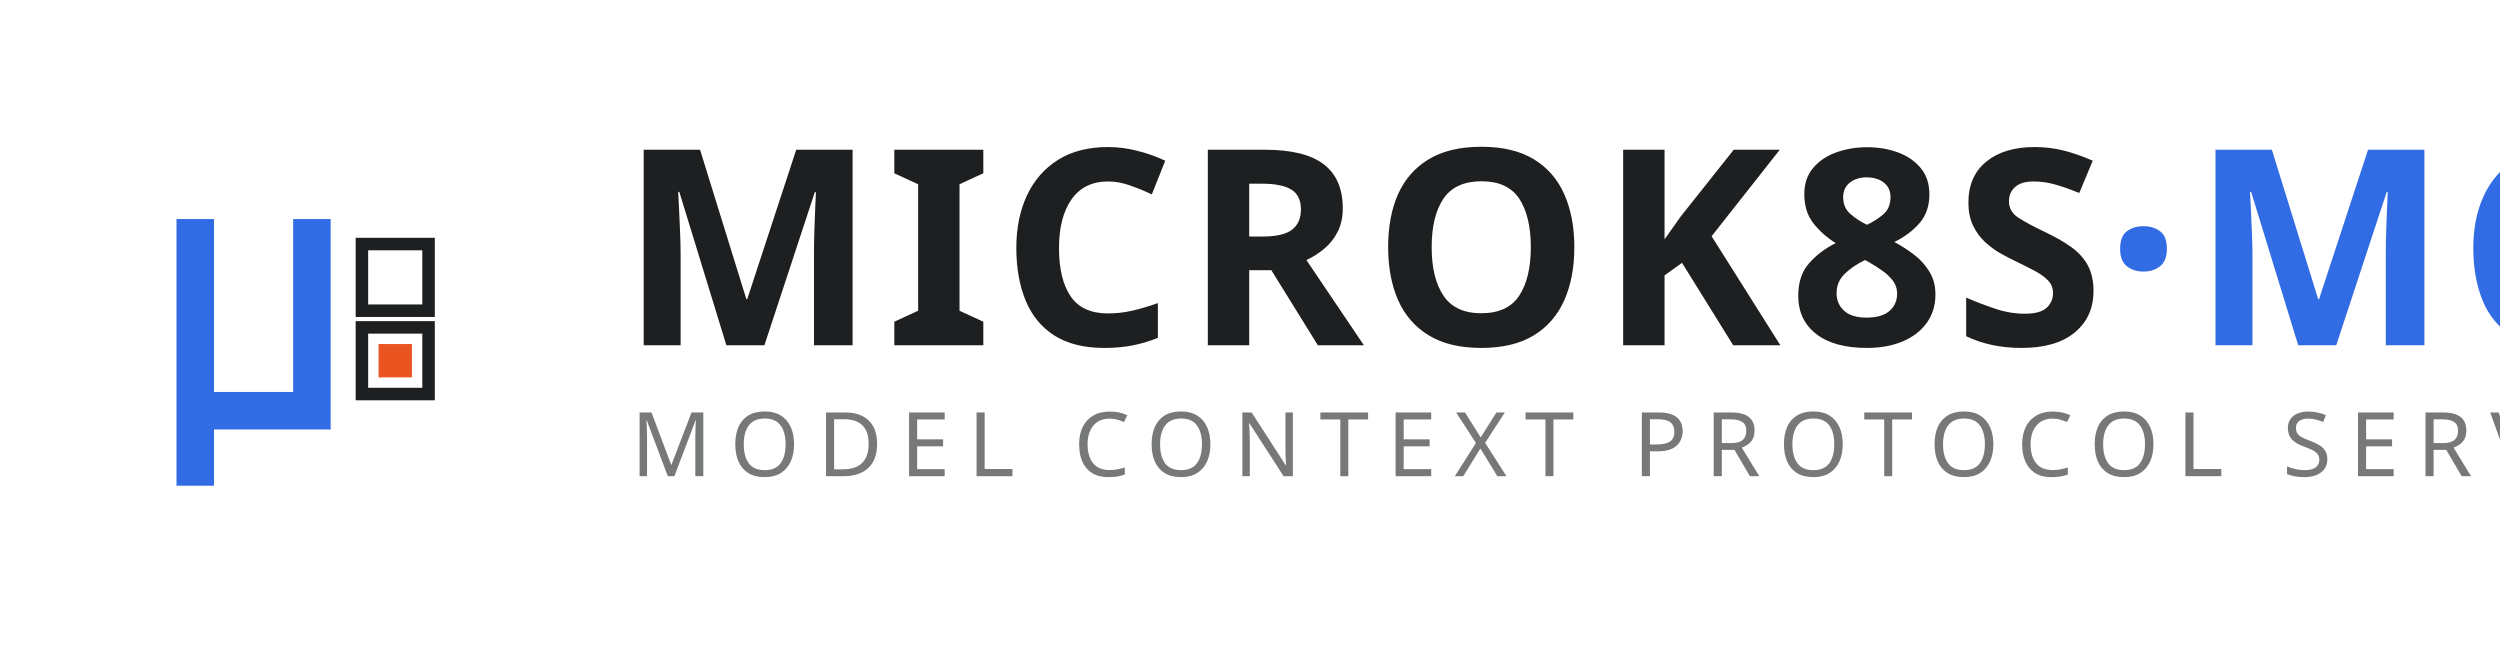
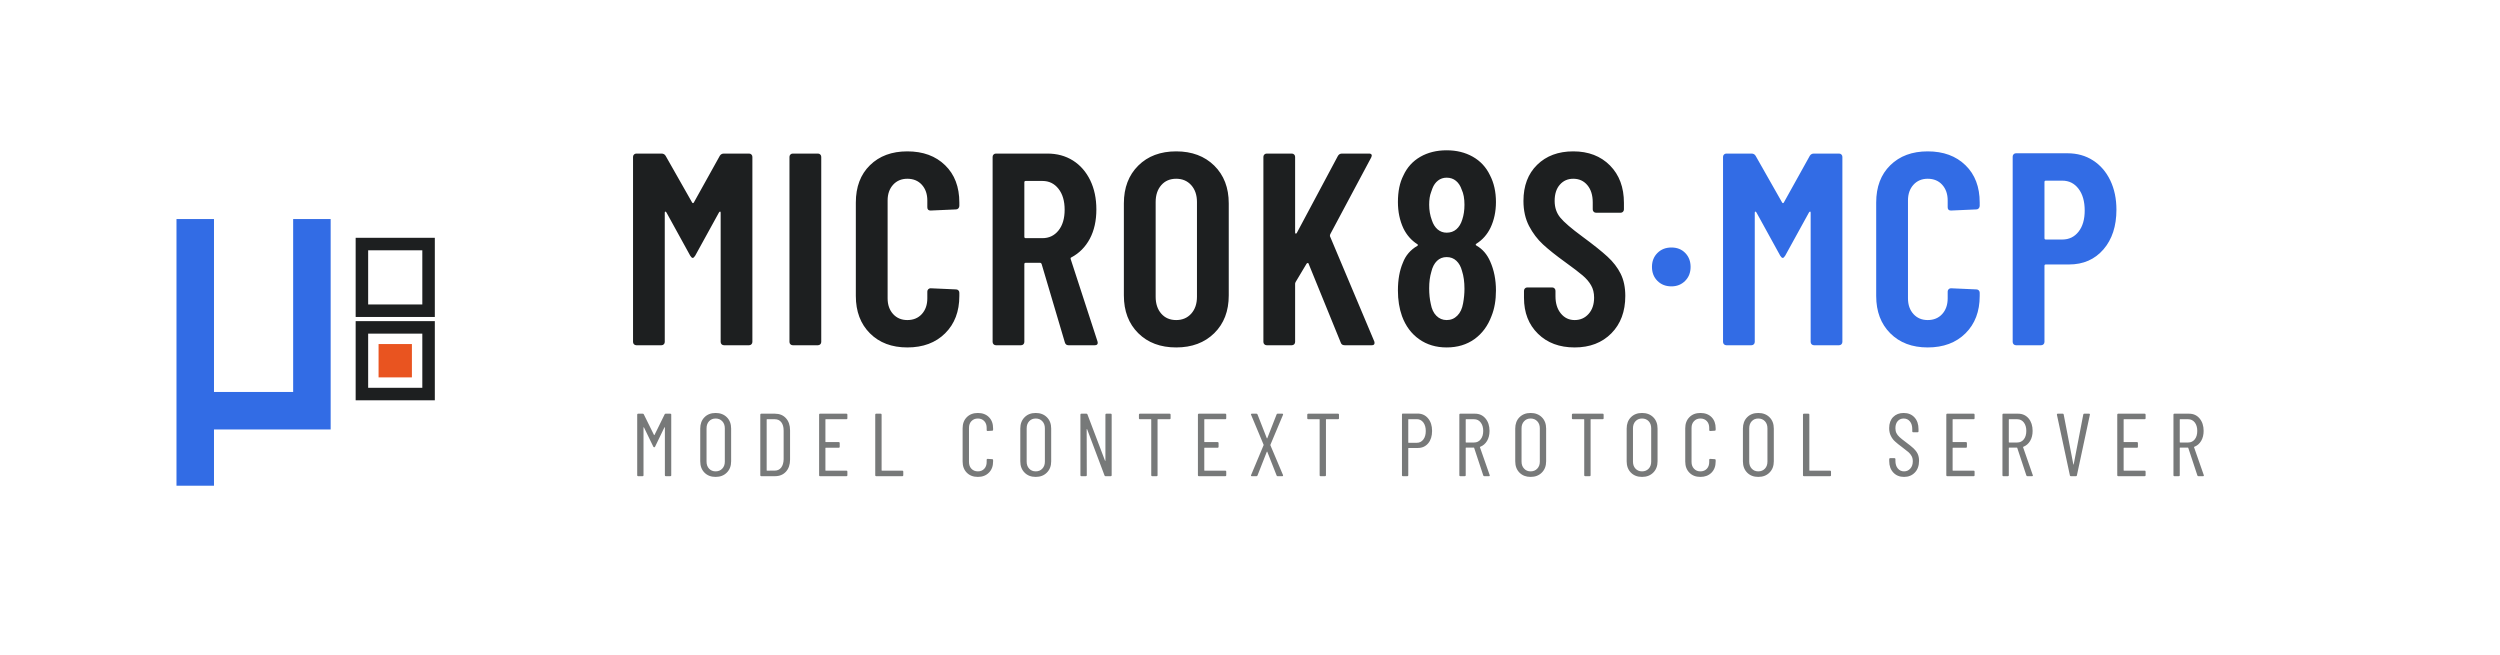
- <svg xmlns="http://www.w3.org/2000/svg" viewBox="0 0 420 110" width="840" height="220">
+ <svg xmlns="http://www.w3.org/2000/svg" viewBox="0 0 420 110" width="840" height="220" role="img" aria-labelledby="title">
  <g transform="translate(16,20) scale(0.7)">
    <path d="M24 24 24 88M24 62 24 70 52 70 52 24" fill="none" stroke="#326ce5" stroke-width="9" stroke-linejoin="miter" />
    <g fill="none" stroke="#1d1f20" stroke-width="3">
      <rect x="64" y="30" width="16" height="16" />
      <rect x="64" y="50" width="16" height="16" />
    </g>
    <rect x="68" y="54" width="8" height="8" fill="#e95420" />
  </g>
-   <text x="104" y="58" font-family="Barlow Condensed, Barlow, Arial Narrow, sans-serif" font-weight="600" font-size="46" letter-spacing="1.4" fill="#1d1f20">MICROK8S<tspan fill="#326ce5">·MCP</tspan>
-   </text>
-   <text x="106" y="80" font-family="Barlow Condensed, Barlow, Arial Narrow, sans-serif" font-size="15" letter-spacing="3" fill="#1d1f20" opacity="0.6">MODEL CONTEXT PROTOCOL SERVER</text>
+   <path fill="#1d1f20" d="M121.62 25.8H125.85Q126.08 25.8 126.24 25.96Q126.4 26.12 126.4 26.35V57.45Q126.4 57.68 126.24 57.84Q126.08 58 125.85 58H121.62Q121.39 58 121.23 57.84Q121.07 57.68 121.07 57.45V35.74Q121.07 35.55 120.97 35.55Q120.88 35.55 120.79 35.69L116.79 42.96Q116.56 43.33 116.37 43.33Q116.19 43.33 115.96 42.96L111.96 35.69Q111.87 35.55 111.77 35.55Q111.68 35.55 111.68 35.74V57.45Q111.68 57.68 111.52 57.84Q111.36 58 111.13 58H106.9Q106.67 58 106.51 57.84Q106.35 57.68 106.35 57.45V26.35Q106.35 26.12 106.51 25.96Q106.67 25.8 106.9 25.8H111.13Q111.59 25.8 111.82 26.17L116.28 34.03Q116.42 34.22 116.56 34.03L120.93 26.17Q121.16 25.8 121.62 25.8ZM132.63 57.45V26.35Q132.63 26.12 132.79 25.96Q132.95 25.8 133.18 25.8H137.42Q137.65 25.8 137.81 25.96Q137.97 26.12 137.97 26.35V57.45Q137.97 57.68 137.81 57.84Q137.65 58 137.42 58H133.18Q132.95 58 132.79 57.84Q132.63 57.68 132.63 57.45ZM143.78 49.72V34.03Q143.78 30.08 146.15 27.76Q148.52 25.43 152.43 25.43Q156.39 25.43 158.78 27.76Q161.17 30.08 161.17 34.03V34.59Q161.17 34.82 161.01 35Q160.85 35.18 160.62 35.18L156.34 35.37Q155.79 35.37 155.79 34.82V33.67Q155.79 32.06 154.87 31.04Q153.95 30.03 152.43 30.03Q150.96 30.03 150.04 31.04Q149.12 32.06 149.12 33.67V50.13Q149.12 51.74 150.04 52.76Q150.96 53.77 152.43 53.77Q153.95 53.77 154.87 52.76Q155.79 51.74 155.79 50.13V48.98Q155.79 48.75 155.95 48.59Q156.11 48.43 156.34 48.43L160.62 48.62Q160.85 48.62 161.01 48.78Q161.17 48.94 161.17 49.17V49.72Q161.17 53.63 158.78 56Q156.39 58.37 152.43 58.37Q148.52 58.37 146.15 56Q143.78 53.63 143.78 49.72ZM178.9 57.54 174.99 44.34Q174.9 44.15 174.76 44.15H172.32Q172.09 44.15 172.09 44.38V57.45Q172.09 57.68 171.93 57.84Q171.77 58 171.54 58H167.31Q167.08 58 166.92 57.84Q166.76 57.68 166.76 57.45V26.35Q166.76 26.12 166.92 25.96Q167.08 25.8 167.31 25.8H175.96Q178.4 25.8 180.26 26.97Q182.12 28.15 183.16 30.29Q184.19 32.42 184.19 35.18Q184.19 38.04 183.09 40.11Q181.98 42.18 180.01 43.23Q179.82 43.28 179.87 43.51L184.38 57.36Q184.42 57.45 184.42 57.59Q184.42 58 183.92 58H179.5Q179.04 58 178.9 57.54ZM172.09 30.63V39.78Q172.09 40.01 172.32 40.01H175.13Q176.79 40.01 177.82 38.73Q178.86 37.44 178.86 35.23Q178.86 33.02 177.82 31.71Q176.79 30.4 175.13 30.4H172.32Q172.09 30.4 172.09 30.63ZM188.81 49.63V34.17Q188.81 30.22 191.23 27.82Q193.64 25.43 197.6 25.43Q201.55 25.43 203.99 27.82Q206.43 30.22 206.43 34.17V49.63Q206.43 53.58 203.99 55.98Q201.55 58.37 197.6 58.37Q193.64 58.37 191.23 55.98Q188.81 53.58 188.81 49.63ZM201.09 49.86V33.94Q201.09 32.19 200.13 31.11Q199.16 30.03 197.6 30.03Q196.03 30.03 195.09 31.11Q194.15 32.19 194.15 33.94V49.86Q194.15 51.61 195.09 52.69Q196.03 53.77 197.6 53.77Q199.16 53.77 200.13 52.69Q201.09 51.61 201.09 49.86ZM212.25 57.45V26.35Q212.25 26.12 212.41 25.96Q212.57 25.8 212.8 25.8H217.03Q217.26 25.8 217.42 25.96Q217.58 26.12 217.58 26.35V39.05Q217.58 39.23 217.67 39.25Q217.77 39.28 217.86 39.14L224.76 26.21Q224.99 25.8 225.45 25.8H230Q230.32 25.8 230.42 25.98Q230.51 26.17 230.37 26.44L223.47 39.37Q223.42 39.55 223.42 39.65L230.88 57.36Q230.92 57.45 230.92 57.63Q230.92 58 230.46 58H225.91Q225.4 58 225.26 57.59L219.84 44.29Q219.79 44.15 219.7 44.18Q219.61 44.2 219.51 44.29L217.67 47.37Q217.58 47.56 217.58 47.65V57.45Q217.58 57.68 217.42 57.84Q217.26 58 217.03 58H212.8Q212.57 58 212.41 57.84Q212.25 57.68 212.25 57.45ZM248.05 41.26Q249.57 42.13 250.35 43.92Q251.32 46.09 251.32 48.8Q251.32 51.24 250.58 53.08Q249.66 55.56 247.71 56.97Q245.75 58.37 243.04 58.37Q240.37 58.37 238.42 56.99Q236.46 55.61 235.54 53.12Q234.85 51.19 234.85 48.8Q234.85 46.09 235.68 44.15Q236.37 42.31 238.12 41.3Q238.3 41.16 238.12 41.03Q236.6 40.06 235.77 38.36Q234.85 36.38 234.85 33.94Q234.85 31.27 235.77 29.48Q236.69 27.46 238.6 26.35Q240.51 25.25 243.04 25.25Q245.52 25.25 247.43 26.33Q249.34 27.41 250.31 29.43Q251.32 31.37 251.32 33.94Q251.32 36.33 250.4 38.27Q249.57 39.97 248.05 40.93Q247.78 41.12 248.05 41.26ZM240.42 32.29Q240.1 33.11 240.1 34.4Q240.1 35.78 240.56 37.02Q240.88 37.99 241.52 38.54Q242.17 39.09 243.04 39.09Q244.01 39.09 244.67 38.52Q245.34 37.94 245.66 36.89Q246.03 35.78 246.03 34.4Q246.03 32.84 245.57 31.87Q245.25 30.91 244.6 30.38Q243.96 29.85 243.04 29.85Q242.21 29.85 241.59 30.33Q240.97 30.81 240.65 31.64ZM246.03 48.52Q246.03 46.78 245.62 45.53Q245.34 44.43 244.67 43.81Q244.01 43.19 243.04 43.19Q242.07 43.19 241.41 43.83Q240.74 44.48 240.46 45.67Q240.1 46.87 240.1 48.43Q240.1 49.86 240.37 51.05Q240.6 52.34 241.31 53.05Q242.03 53.77 243.04 53.77Q244.1 53.77 244.83 53.03Q245.57 52.3 245.8 50.96Q246.03 49.72 246.03 48.52ZM256.03 50.04V48.85Q256.03 48.62 256.19 48.45Q256.35 48.29 256.58 48.29H260.77Q261 48.29 261.16 48.45Q261.32 48.62 261.32 48.85V49.77Q261.32 51.56 262.22 52.66Q263.12 53.77 264.54 53.77Q265.97 53.77 266.89 52.73Q267.81 51.7 267.81 50Q267.81 48.8 267.3 47.93Q266.8 47.05 265.88 46.27Q264.96 45.49 262.93 44.02Q260.63 42.36 259.23 41.07Q257.83 39.78 256.88 37.97Q255.94 36.15 255.94 33.76Q255.94 29.94 258.24 27.69Q260.54 25.43 264.31 25.43Q268.13 25.43 270.48 27.8Q272.82 30.17 272.82 34.08V35.18Q272.82 35.41 272.66 35.58Q272.5 35.74 272.27 35.74H268.13Q267.9 35.74 267.74 35.58Q267.58 35.41 267.58 35.18V33.99Q267.58 32.19 266.68 31.11Q265.78 30.03 264.31 30.03Q262.93 30.03 262.06 31.02Q261.18 32.01 261.18 33.76Q261.18 35.41 262.13 36.56Q263.07 37.71 265.83 39.74Q268.64 41.81 270.06 43.12Q271.49 44.43 272.27 45.99Q273.05 47.56 273.05 49.72Q273.05 53.63 270.71 56Q268.36 58.37 264.54 58.37Q260.72 58.37 258.38 56.07Q256.03 53.77 256.03 50.04Z" />
+   <path fill="#326ce5" d="M277.53 44.84Q277.53 43.42 278.45 42.5Q279.37 41.58 280.8 41.58Q282.23 41.58 283.12 42.5Q284.02 43.42 284.02 44.84Q284.02 46.27 283.1 47.19Q282.18 48.11 280.8 48.11Q279.37 48.11 278.45 47.19Q277.53 46.27 277.53 44.84ZM304.74 25.8H308.97Q309.2 25.8 309.36 25.96Q309.52 26.12 309.52 26.35V57.45Q309.52 57.68 309.36 57.84Q309.2 58 308.97 58H304.74Q304.51 58 304.35 57.84Q304.19 57.68 304.19 57.45V35.74Q304.19 35.55 304.1 35.55Q304 35.55 303.91 35.69L299.91 42.96Q299.68 43.33 299.5 43.33Q299.31 43.33 299.08 42.96L295.08 35.69Q294.99 35.55 294.9 35.55Q294.8 35.55 294.8 35.74V57.45Q294.8 57.68 294.64 57.84Q294.48 58 294.25 58H290.02Q289.79 58 289.63 57.84Q289.47 57.68 289.47 57.45V26.35Q289.47 26.12 289.63 25.96Q289.79 25.8 290.02 25.8H294.25Q294.71 25.8 294.94 26.17L299.4 34.03Q299.54 34.22 299.68 34.03L304.05 26.17Q304.28 25.8 304.74 25.8ZM315.2 49.72V34.03Q315.2 30.08 317.57 27.76Q319.94 25.43 323.85 25.43Q327.81 25.43 330.2 27.76Q332.59 30.08 332.59 34.03V34.59Q332.59 34.82 332.43 35Q332.27 35.18 332.04 35.18L327.76 35.37Q327.21 35.37 327.21 34.82V33.67Q327.21 32.06 326.29 31.04Q325.37 30.03 323.85 30.03Q322.38 30.03 321.46 31.04Q320.54 32.06 320.54 33.67V50.13Q320.54 51.74 321.46 52.76Q322.38 53.77 323.85 53.77Q325.37 53.77 326.29 52.76Q327.21 51.74 327.21 50.13V48.98Q327.21 48.75 327.37 48.59Q327.53 48.43 327.76 48.43L332.04 48.62Q332.27 48.62 332.43 48.78Q332.59 48.94 332.59 49.17V49.72Q332.59 53.63 330.2 56Q327.81 58.37 323.85 58.37Q319.94 58.37 317.57 56Q315.2 53.63 315.2 49.72ZM355.56 35.23Q355.56 39.37 353.38 41.9Q351.19 44.43 347.61 44.43H343.7Q343.47 44.43 343.47 44.66V57.45Q343.47 57.68 343.31 57.84Q343.14 58 342.91 58H338.68Q338.45 58 338.29 57.84Q338.13 57.68 338.13 57.45V26.31Q338.13 26.08 338.29 25.91Q338.45 25.75 338.68 25.75H347.33Q349.77 25.75 351.63 26.95Q353.49 28.15 354.53 30.31Q355.56 32.47 355.56 35.23ZM350.23 35.37Q350.23 33.07 349.19 31.71Q348.16 30.35 346.46 30.35H343.7Q343.47 30.35 343.47 30.58V40.01Q343.47 40.24 343.7 40.24H346.46Q348.16 40.24 349.19 38.93Q350.23 37.62 350.23 35.37Z" />
+   <path fill="#1d1f20" opacity="0.6" d="M111.83 69.5H112.61Q112.77 69.5 112.77 69.65V79.85Q112.77 80 112.61 80H111.85Q111.7 80 111.7 79.85V71.81Q111.7 71.77 111.68 71.77Q111.66 71.77 111.62 71.8L110.06 75.03Q110.02 75.14 109.92 75.14Q109.8 75.14 109.75 75.03L108.19 71.81Q108.16 71.78 108.14 71.78Q108.11 71.78 108.11 71.83V79.85Q108.11 80 107.97 80H107.2Q107.05 80 107.05 79.85V69.65Q107.05 69.5 107.2 69.5H107.98Q108.11 69.5 108.16 69.61L109.87 73.07Q109.89 73.1 109.91 73.1Q109.94 73.1 109.96 73.07L111.66 69.61Q111.7 69.5 111.83 69.5ZM117.64 77.5V72Q117.64 70.82 118.35 70.1Q119.06 69.38 120.22 69.38Q121.39 69.38 122.11 70.1Q122.83 70.82 122.83 72V77.5Q122.83 78.67 122.11 79.39Q121.39 80.12 120.22 80.12Q119.06 80.12 118.35 79.4Q117.64 78.68 117.64 77.5ZM121.77 77.56V71.96Q121.77 71.22 121.34 70.77Q120.91 70.31 120.22 70.31Q119.55 70.31 119.12 70.77Q118.7 71.22 118.7 71.96V77.56Q118.7 78.28 119.12 78.73Q119.55 79.19 120.22 79.19Q120.91 79.19 121.34 78.73Q121.77 78.28 121.77 77.56ZM127.73 79.85V69.65Q127.73 69.5 127.89 69.5H130.19Q131.35 69.5 132.04 70.26Q132.73 71.02 132.73 72.29V77.21Q132.73 78.48 132.04 79.24Q131.35 80 130.19 80H127.89Q127.73 80 127.73 79.85ZM128.86 79.07 130.18 79.06Q130.84 79.06 131.24 78.55Q131.63 78.03 131.65 77.17V72.33Q131.65 71.45 131.26 70.94Q130.87 70.43 130.18 70.43H128.86Q128.8 70.43 128.8 70.49V79.01Q128.8 79.07 128.86 79.07ZM142.21 70.43H138.73Q138.67 70.43 138.67 70.49V74.21Q138.67 74.27 138.73 74.27H140.92Q141.07 74.27 141.07 74.42V75.06Q141.07 75.22 140.92 75.22H138.73Q138.67 75.22 138.67 75.28V79.01Q138.67 79.07 138.73 79.07H142.21Q142.36 79.07 142.36 79.22V79.85Q142.36 80 142.21 80H137.75Q137.61 80 137.61 79.85V69.65Q137.61 69.5 137.75 69.5H142.21Q142.36 69.5 142.36 69.65V70.28Q142.36 70.43 142.21 70.43ZM147.04 79.85V69.65Q147.04 69.5 147.19 69.5H147.96Q148.11 69.5 148.11 69.65V79.01Q148.11 79.07 148.17 79.07H151.6Q151.75 79.07 151.75 79.22V79.85Q151.75 80 151.6 80H147.19Q147.04 80 147.04 79.85ZM161.72 77.53V71.96Q161.72 70.79 162.42 70.09Q163.12 69.38 164.28 69.38Q165.44 69.38 166.14 70.08Q166.84 70.78 166.84 71.96V72.22Q166.84 72.36 166.69 72.36L165.91 72.41Q165.76 72.41 165.76 72.26V71.89Q165.76 71.18 165.36 70.75Q164.95 70.31 164.28 70.31Q163.62 70.31 163.2 70.75Q162.79 71.18 162.79 71.89V77.61Q162.79 78.32 163.2 78.75Q163.62 79.19 164.28 79.19Q164.95 79.19 165.36 78.75Q165.76 78.32 165.76 77.61V77.24Q165.76 77.09 165.91 77.09L166.69 77.14Q166.84 77.14 166.84 77.28V77.53Q166.84 78.71 166.13 79.41Q165.43 80.12 164.28 80.12Q163.12 80.12 162.42 79.41Q161.72 78.71 161.72 77.53ZM171.41 77.5V72Q171.41 70.82 172.13 70.1Q172.84 69.38 174 69.38Q175.16 69.38 175.88 70.1Q176.6 70.82 176.6 72V77.5Q176.6 78.67 175.88 79.39Q175.16 80.12 174 80.12Q172.84 80.12 172.13 79.4Q171.41 78.68 171.41 77.5ZM175.54 77.56V71.96Q175.54 71.22 175.11 70.77Q174.69 70.31 174 70.31Q173.32 70.31 172.9 70.77Q172.48 71.22 172.48 71.96V77.56Q172.48 78.28 172.9 78.73Q173.32 79.19 174 79.19Q174.69 79.19 175.11 78.73Q175.54 78.28 175.54 77.56ZM185.86 69.5H186.61Q186.76 69.5 186.76 69.65V79.85Q186.76 80 186.61 80H185.72Q185.61 80 185.56 79.88L182.64 72.12Q182.62 72.08 182.59 72.09Q182.56 72.09 182.56 72.14L182.58 79.85Q182.58 80 182.43 80H181.66Q181.51 80 181.51 79.85V69.65Q181.51 69.5 181.66 69.5H182.53Q182.65 69.5 182.69 69.62L185.64 77.39Q185.65 77.44 185.68 77.43Q185.71 77.42 185.71 77.38V69.65Q185.71 69.5 185.86 69.5ZM196.66 69.65V70.28Q196.66 70.43 196.51 70.43H194.53Q194.47 70.43 194.47 70.49V79.85Q194.47 80 194.32 80H193.56Q193.41 80 193.41 79.85V70.49Q193.41 70.43 193.35 70.43H191.49Q191.34 70.43 191.34 70.28V69.65Q191.34 69.5 191.49 69.5H196.51Q196.66 69.5 196.66 69.65ZM205.86 70.43H202.38Q202.32 70.43 202.32 70.49V74.21Q202.32 74.27 202.38 74.27H204.57Q204.72 74.27 204.72 74.42V75.06Q204.72 75.22 204.57 75.22H202.38Q202.32 75.22 202.32 75.28V79.01Q202.32 79.07 202.38 79.07H205.86Q206.01 79.07 206.01 79.22V79.85Q206.01 80 205.86 80H201.4Q201.25 80 201.25 79.85V69.65Q201.25 69.5 201.4 69.5H205.86Q206.01 69.5 206.01 69.65V70.28Q206.01 70.43 205.86 70.43ZM210.18 79.82 212.28 74.8Q212.31 74.75 212.28 74.7L210.18 69.68L210.16 69.62Q210.16 69.5 210.3 69.5H211.09Q211.21 69.5 211.26 69.62L212.82 73.61Q212.83 73.66 212.86 73.66Q212.89 73.66 212.91 73.61L214.47 69.62Q214.51 69.5 214.63 69.5H215.43Q215.5 69.5 215.54 69.55Q215.58 69.61 215.55 69.68L213.43 74.72Q213.42 74.77 213.43 74.81L215.55 79.82L215.56 79.88Q215.56 80 215.43 80H214.63Q214.51 80 214.47 79.88L212.91 75.91Q212.89 75.86 212.86 75.86Q212.83 75.86 212.82 75.91L211.26 79.88Q211.21 80 211.09 80H210.3Q210.22 80 210.18 79.95Q210.15 79.89 210.18 79.82ZM224.95 69.65V70.28Q224.95 70.43 224.8 70.43H222.82Q222.76 70.43 222.76 70.49V79.85Q222.76 80 222.61 80H221.84Q221.7 80 221.7 79.85V70.49Q221.7 70.43 221.64 70.43H219.78Q219.62 70.43 219.62 70.28V69.65Q219.62 69.5 219.78 69.5H224.8Q224.95 69.5 224.95 69.65ZM240.59 72.39Q240.59 73.69 239.94 74.47Q239.28 75.26 238.2 75.26H236.65Q236.59 75.26 236.59 75.32V79.85Q236.59 80 236.44 80H235.68Q235.53 80 235.53 79.85V69.64Q235.53 69.48 235.68 69.48H238.15Q239.25 69.48 239.92 70.29Q240.59 71.09 240.59 72.39ZM239.53 72.41Q239.53 71.51 239.11 70.96Q238.69 70.42 238.02 70.42H236.65Q236.59 70.42 236.59 70.47V74.33Q236.59 74.39 236.65 74.39H238.02Q238.69 74.39 239.11 73.85Q239.53 73.31 239.53 72.41ZM249.19 79.88 247.66 75.25Q247.65 75.2 247.6 75.2H246.3Q246.24 75.2 246.24 75.26V79.85Q246.24 80 246.09 80H245.32Q245.17 80 245.17 79.85V69.65Q245.17 69.5 245.32 69.5H247.8Q248.89 69.5 249.56 70.3Q250.24 71.11 250.24 72.39Q250.24 73.37 249.82 74.08Q249.4 74.78 248.68 75.06Q248.62 75.08 248.63 75.14L250.27 79.83L250.28 79.89Q250.28 80 250.15 80H249.37Q249.24 80 249.19 79.88ZM246.24 70.49V74.28Q246.24 74.34 246.3 74.34H247.65Q248.34 74.34 248.75 73.81Q249.18 73.28 249.18 72.39Q249.18 71.51 248.75 70.97Q248.34 70.43 247.65 70.43H246.3Q246.24 70.43 246.24 70.49ZM254.56 77.5V72Q254.56 70.82 255.27 70.1Q255.99 69.38 257.14 69.38Q258.31 69.38 259.03 70.1Q259.75 70.82 259.75 72V77.5Q259.75 78.67 259.03 79.39Q258.31 80.12 257.14 80.12Q255.99 80.12 255.27 79.4Q254.56 78.68 254.56 77.5ZM258.69 77.56V71.96Q258.69 71.22 258.26 70.77Q257.83 70.31 257.14 70.31Q256.47 70.31 256.05 70.77Q255.62 71.22 255.62 71.96V77.56Q255.62 78.28 256.05 78.73Q256.47 79.19 257.14 79.19Q257.83 79.19 258.26 78.73Q258.69 78.28 258.69 77.56ZM269.41 69.65V70.28Q269.41 70.43 269.26 70.43H267.28Q267.22 70.43 267.22 70.49V79.85Q267.22 80 267.07 80H266.31Q266.15 80 266.15 79.85V70.49Q266.15 70.43 266.09 70.43H264.24Q264.08 70.43 264.08 70.28V69.65Q264.08 69.5 264.24 69.5H269.26Q269.41 69.5 269.41 69.65ZM273.28 77.5V72Q273.28 70.82 273.99 70.1Q274.7 69.38 275.86 69.38Q277.03 69.38 277.75 70.1Q278.47 70.82 278.47 72V77.5Q278.47 78.67 277.75 79.39Q277.03 80.12 275.86 80.12Q274.7 80.12 273.99 79.4Q273.28 78.68 273.28 77.5ZM277.4 77.56V71.96Q277.4 71.22 276.98 70.77Q276.55 70.31 275.86 70.31Q275.19 70.31 274.76 70.77Q274.34 71.22 274.34 71.96V77.56Q274.34 78.28 274.76 78.73Q275.19 79.19 275.86 79.19Q276.55 79.19 276.98 78.73Q277.4 78.28 277.4 77.56ZM283.12 77.53V71.96Q283.12 70.79 283.82 70.09Q284.51 69.38 285.67 69.38Q286.84 69.38 287.54 70.08Q288.23 70.78 288.23 71.96V72.22Q288.23 72.36 288.08 72.36L287.3 72.41Q287.15 72.41 287.15 72.26V71.89Q287.15 71.18 286.75 70.75Q286.34 70.31 285.67 70.31Q285.01 70.31 284.6 70.75Q284.18 71.18 284.18 71.89V77.61Q284.18 78.32 284.6 78.75Q285.01 79.19 285.67 79.19Q286.34 79.19 286.75 78.75Q287.15 78.32 287.15 77.61V77.24Q287.15 77.09 287.3 77.09L288.08 77.14Q288.23 77.14 288.23 77.28V77.53Q288.23 78.71 287.53 79.41Q286.82 80.12 285.67 80.12Q284.51 80.12 283.82 79.41Q283.12 78.71 283.12 77.53ZM292.81 77.5V72Q292.81 70.82 293.52 70.1Q294.23 69.38 295.39 69.38Q296.56 69.38 297.28 70.1Q298 70.82 298 72V77.5Q298 78.67 297.28 79.39Q296.56 80.12 295.39 80.12Q294.23 80.12 293.52 79.4Q292.81 78.68 292.81 77.5ZM296.93 77.56V71.96Q296.93 71.22 296.51 70.77Q296.08 70.31 295.39 70.31Q294.71 70.31 294.29 70.77Q293.87 71.22 293.87 71.96V77.56Q293.87 78.28 294.29 78.73Q294.71 79.19 295.39 79.19Q296.08 79.19 296.51 78.73Q296.93 78.28 296.93 77.56ZM302.9 79.85V69.65Q302.9 69.5 303.05 69.5H303.82Q303.97 69.5 303.97 69.65V79.01Q303.97 79.07 304.03 79.07H307.46Q307.61 79.07 307.61 79.22V79.85Q307.61 80 307.46 80H303.05Q302.9 80 302.9 79.85ZM317.39 77.47V77.12Q317.39 76.97 317.54 76.97H318.28Q318.43 76.97 318.43 77.12V77.42Q318.43 78.22 318.83 78.7Q319.24 79.19 319.88 79.19Q320.51 79.19 320.93 78.72Q321.35 78.26 321.35 77.5Q321.35 76.98 321.15 76.62Q320.95 76.25 320.63 75.97Q320.3 75.69 319.55 75.12Q318.8 74.57 318.37 74.17Q317.93 73.78 317.66 73.22Q317.38 72.67 317.38 71.92Q317.38 70.75 318.05 70.06Q318.73 69.38 319.81 69.38Q320.95 69.38 321.63 70.12Q322.31 70.86 322.31 72.09V72.47Q322.31 72.62 322.16 72.62H321.41Q321.26 72.62 321.26 72.47V72.08Q321.26 71.28 320.87 70.8Q320.47 70.31 319.81 70.31Q319.21 70.31 318.82 70.74Q318.43 71.17 318.43 71.94Q318.43 72.41 318.6 72.76Q318.77 73.11 319.12 73.43Q319.46 73.75 320.14 74.25Q321.04 74.92 321.48 75.33Q321.92 75.74 322.16 76.23Q322.4 76.72 322.4 77.41Q322.4 78.64 321.7 79.38Q320.99 80.12 319.88 80.12Q318.77 80.12 318.08 79.39Q317.39 78.65 317.39 77.47ZM331.58 70.43H328.1Q328.04 70.43 328.04 70.49V74.21Q328.04 74.27 328.1 74.27H330.29Q330.44 74.27 330.44 74.42V75.06Q330.44 75.22 330.29 75.22H328.1Q328.04 75.22 328.04 75.28V79.01Q328.04 79.07 328.1 79.07H331.58Q331.73 79.07 331.73 79.22V79.85Q331.73 80 331.58 80H327.13Q326.98 80 326.98 79.85V69.65Q326.98 69.5 327.13 69.5H331.58Q331.73 69.5 331.73 69.65V70.28Q331.73 70.43 331.58 70.43ZM340.43 79.88 338.9 75.25Q338.89 75.2 338.84 75.2H337.54Q337.48 75.2 337.48 75.26V79.85Q337.48 80 337.33 80H336.56Q336.41 80 336.41 79.85V69.65Q336.41 69.5 336.56 69.5H339.04Q340.13 69.5 340.81 70.3Q341.48 71.11 341.48 72.39Q341.48 73.37 341.06 74.08Q340.64 74.78 339.92 75.06Q339.86 75.08 339.88 75.14L341.51 79.83L341.53 79.89Q341.53 80 341.39 80H340.61Q340.48 80 340.43 79.88ZM337.48 70.49V74.28Q337.48 74.34 337.54 74.34H338.89Q339.58 74.34 340 73.81Q340.42 73.28 340.42 72.39Q340.42 71.51 340 70.97Q339.58 70.43 338.89 70.43H337.54Q337.48 70.43 337.48 70.49ZM347.74 79.86 345.56 69.67V69.64Q345.56 69.5 345.7 69.5H346.54Q346.69 69.5 346.7 69.64L348.32 78.02Q348.34 78.05 348.35 78.05Q348.37 78.05 348.38 78.02L349.99 69.64Q350.02 69.5 350.15 69.5H350.96Q351.13 69.5 351.1 69.67L348.92 79.86Q348.91 80 348.76 80H347.9Q347.77 80 347.74 79.86ZM360.31 70.43H356.83Q356.77 70.43 356.77 70.49V74.21Q356.77 74.27 356.83 74.27H359.02Q359.17 74.27 359.17 74.42V75.06Q359.17 75.22 359.02 75.22H356.83Q356.77 75.22 356.77 75.28V79.01Q356.77 79.07 356.83 79.07H360.31Q360.46 79.07 360.46 79.22V79.85Q360.46 80 360.31 80H355.85Q355.7 80 355.7 79.85V69.65Q355.7 69.5 355.85 69.5H360.31Q360.46 69.5 360.46 69.65V70.28Q360.46 70.43 360.31 70.43ZM369.16 79.88 367.63 75.25Q367.61 75.2 367.57 75.2H366.26Q366.2 75.2 366.2 75.26V79.85Q366.2 80 366.05 80H365.29Q365.14 80 365.14 79.85V69.65Q365.14 69.5 365.29 69.5H367.76Q368.86 69.5 369.53 70.3Q370.21 71.11 370.21 72.39Q370.21 73.37 369.79 74.08Q369.37 74.78 368.65 75.06Q368.59 75.08 368.6 75.14L370.24 79.83L370.25 79.89Q370.25 80 370.12 80H369.34Q369.2 80 369.16 79.88ZM366.2 70.49V74.28Q366.2 74.34 366.26 74.34H367.61Q368.3 74.34 368.72 73.81Q369.14 73.28 369.14 72.39Q369.14 71.51 368.72 70.97Q368.3 70.43 367.61 70.43H366.26Q366.2 70.43 366.2 70.49Z" />
</svg>
